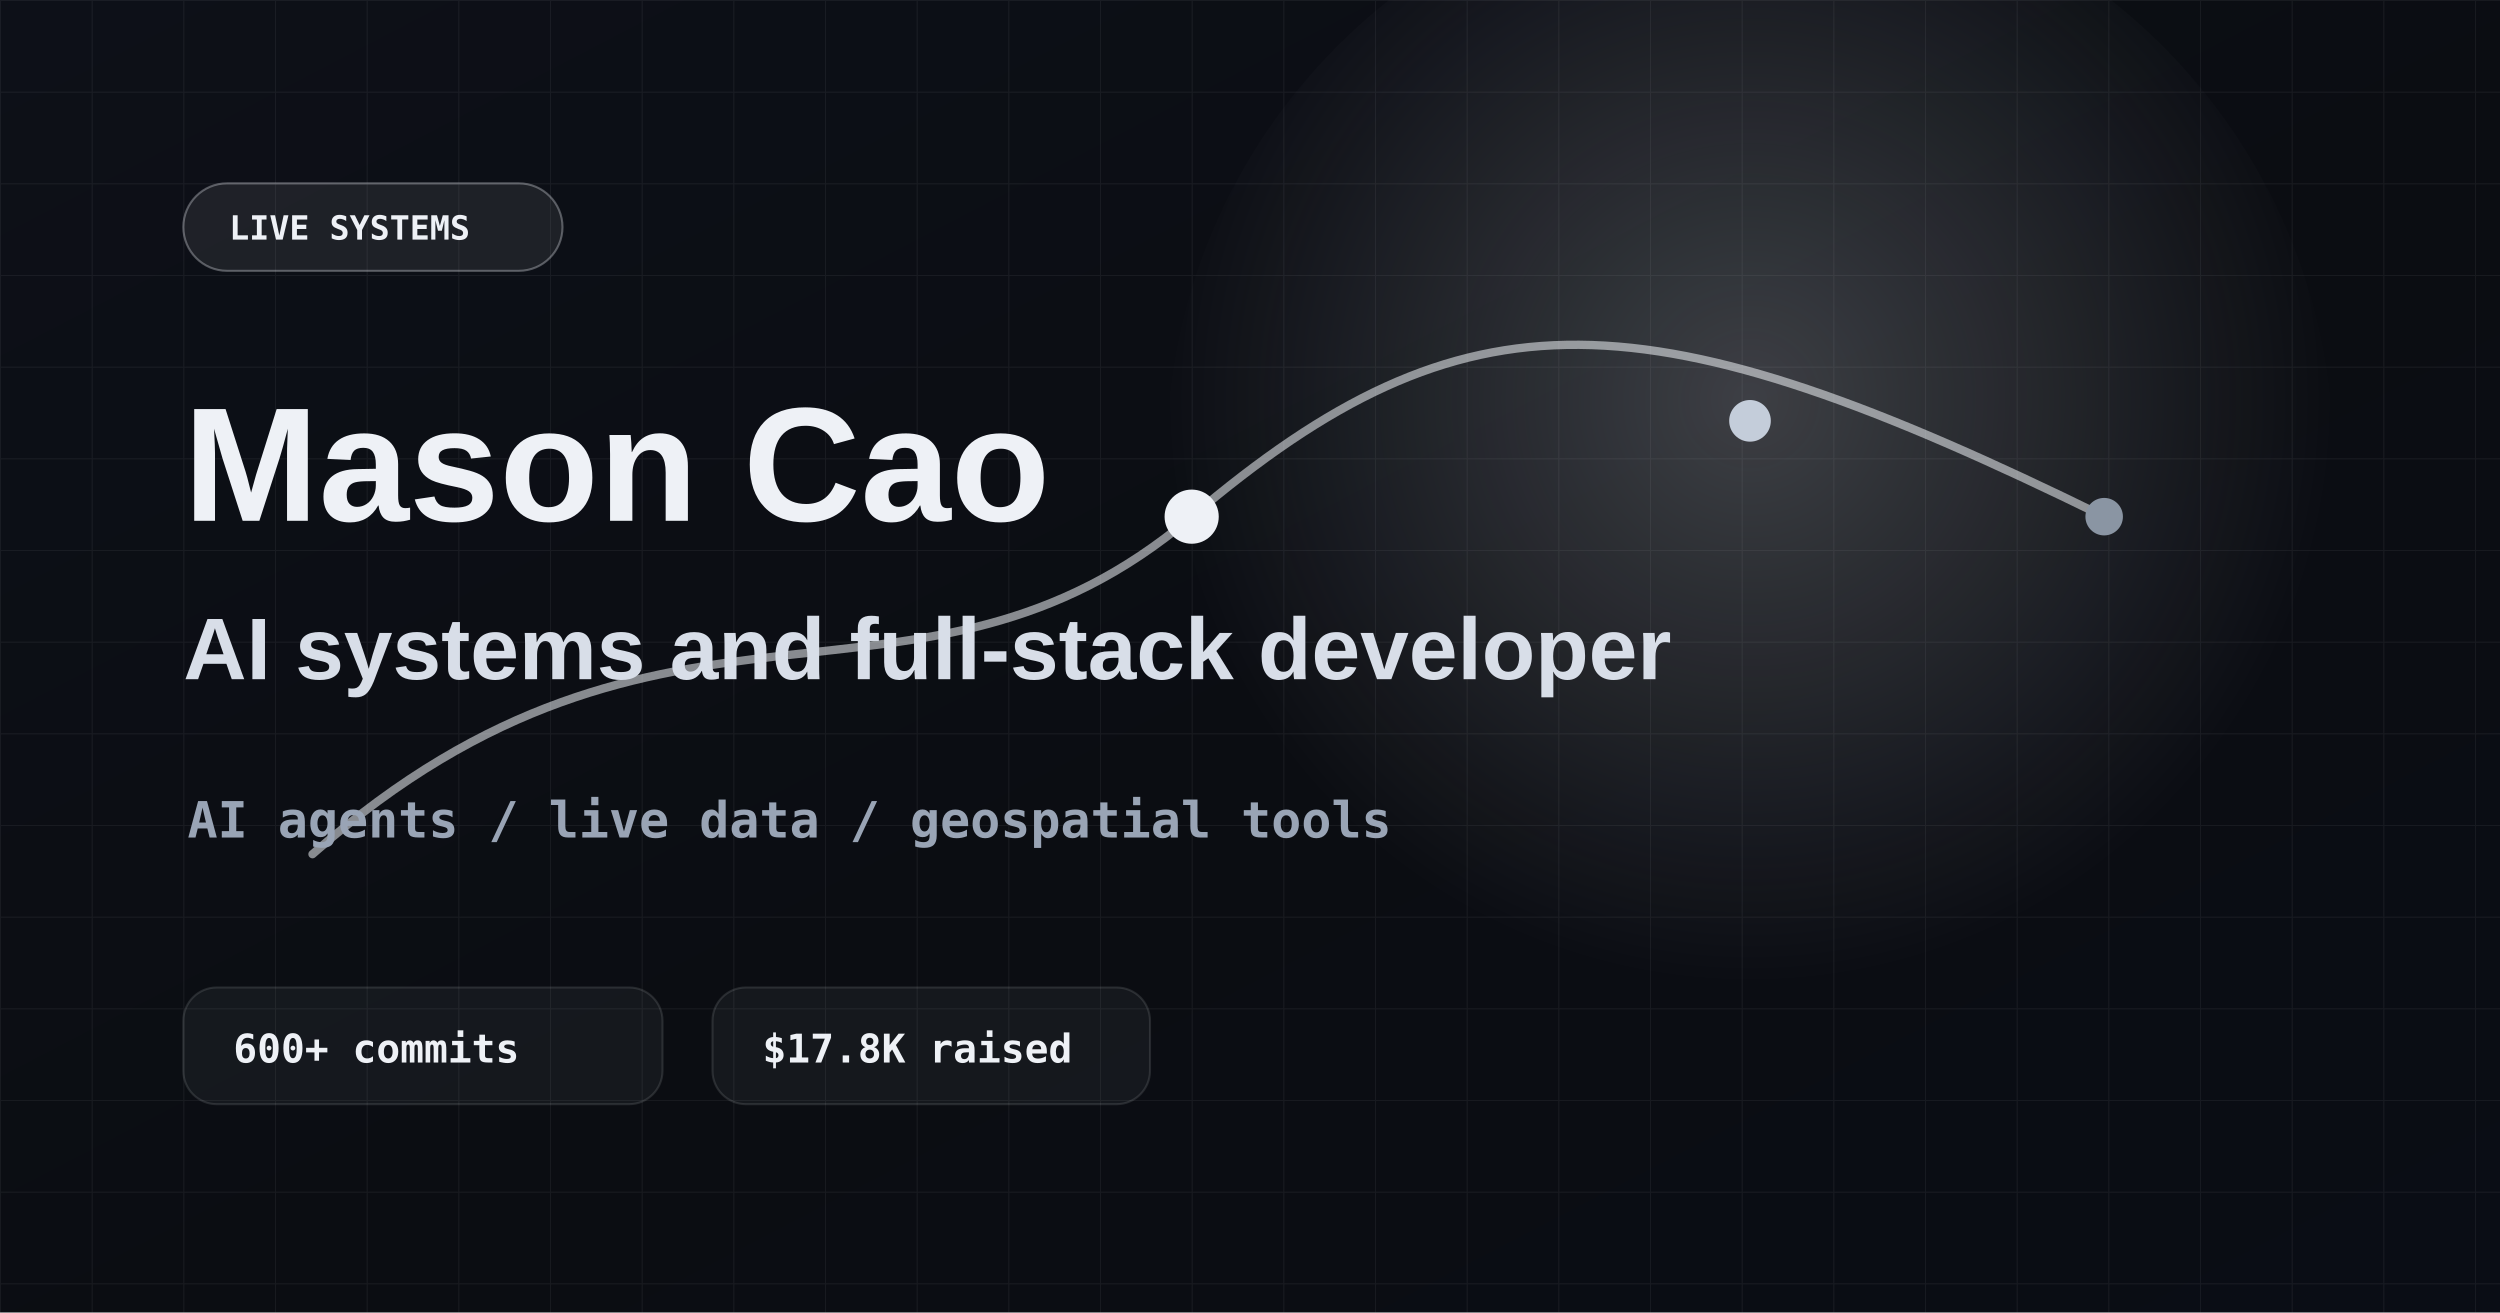
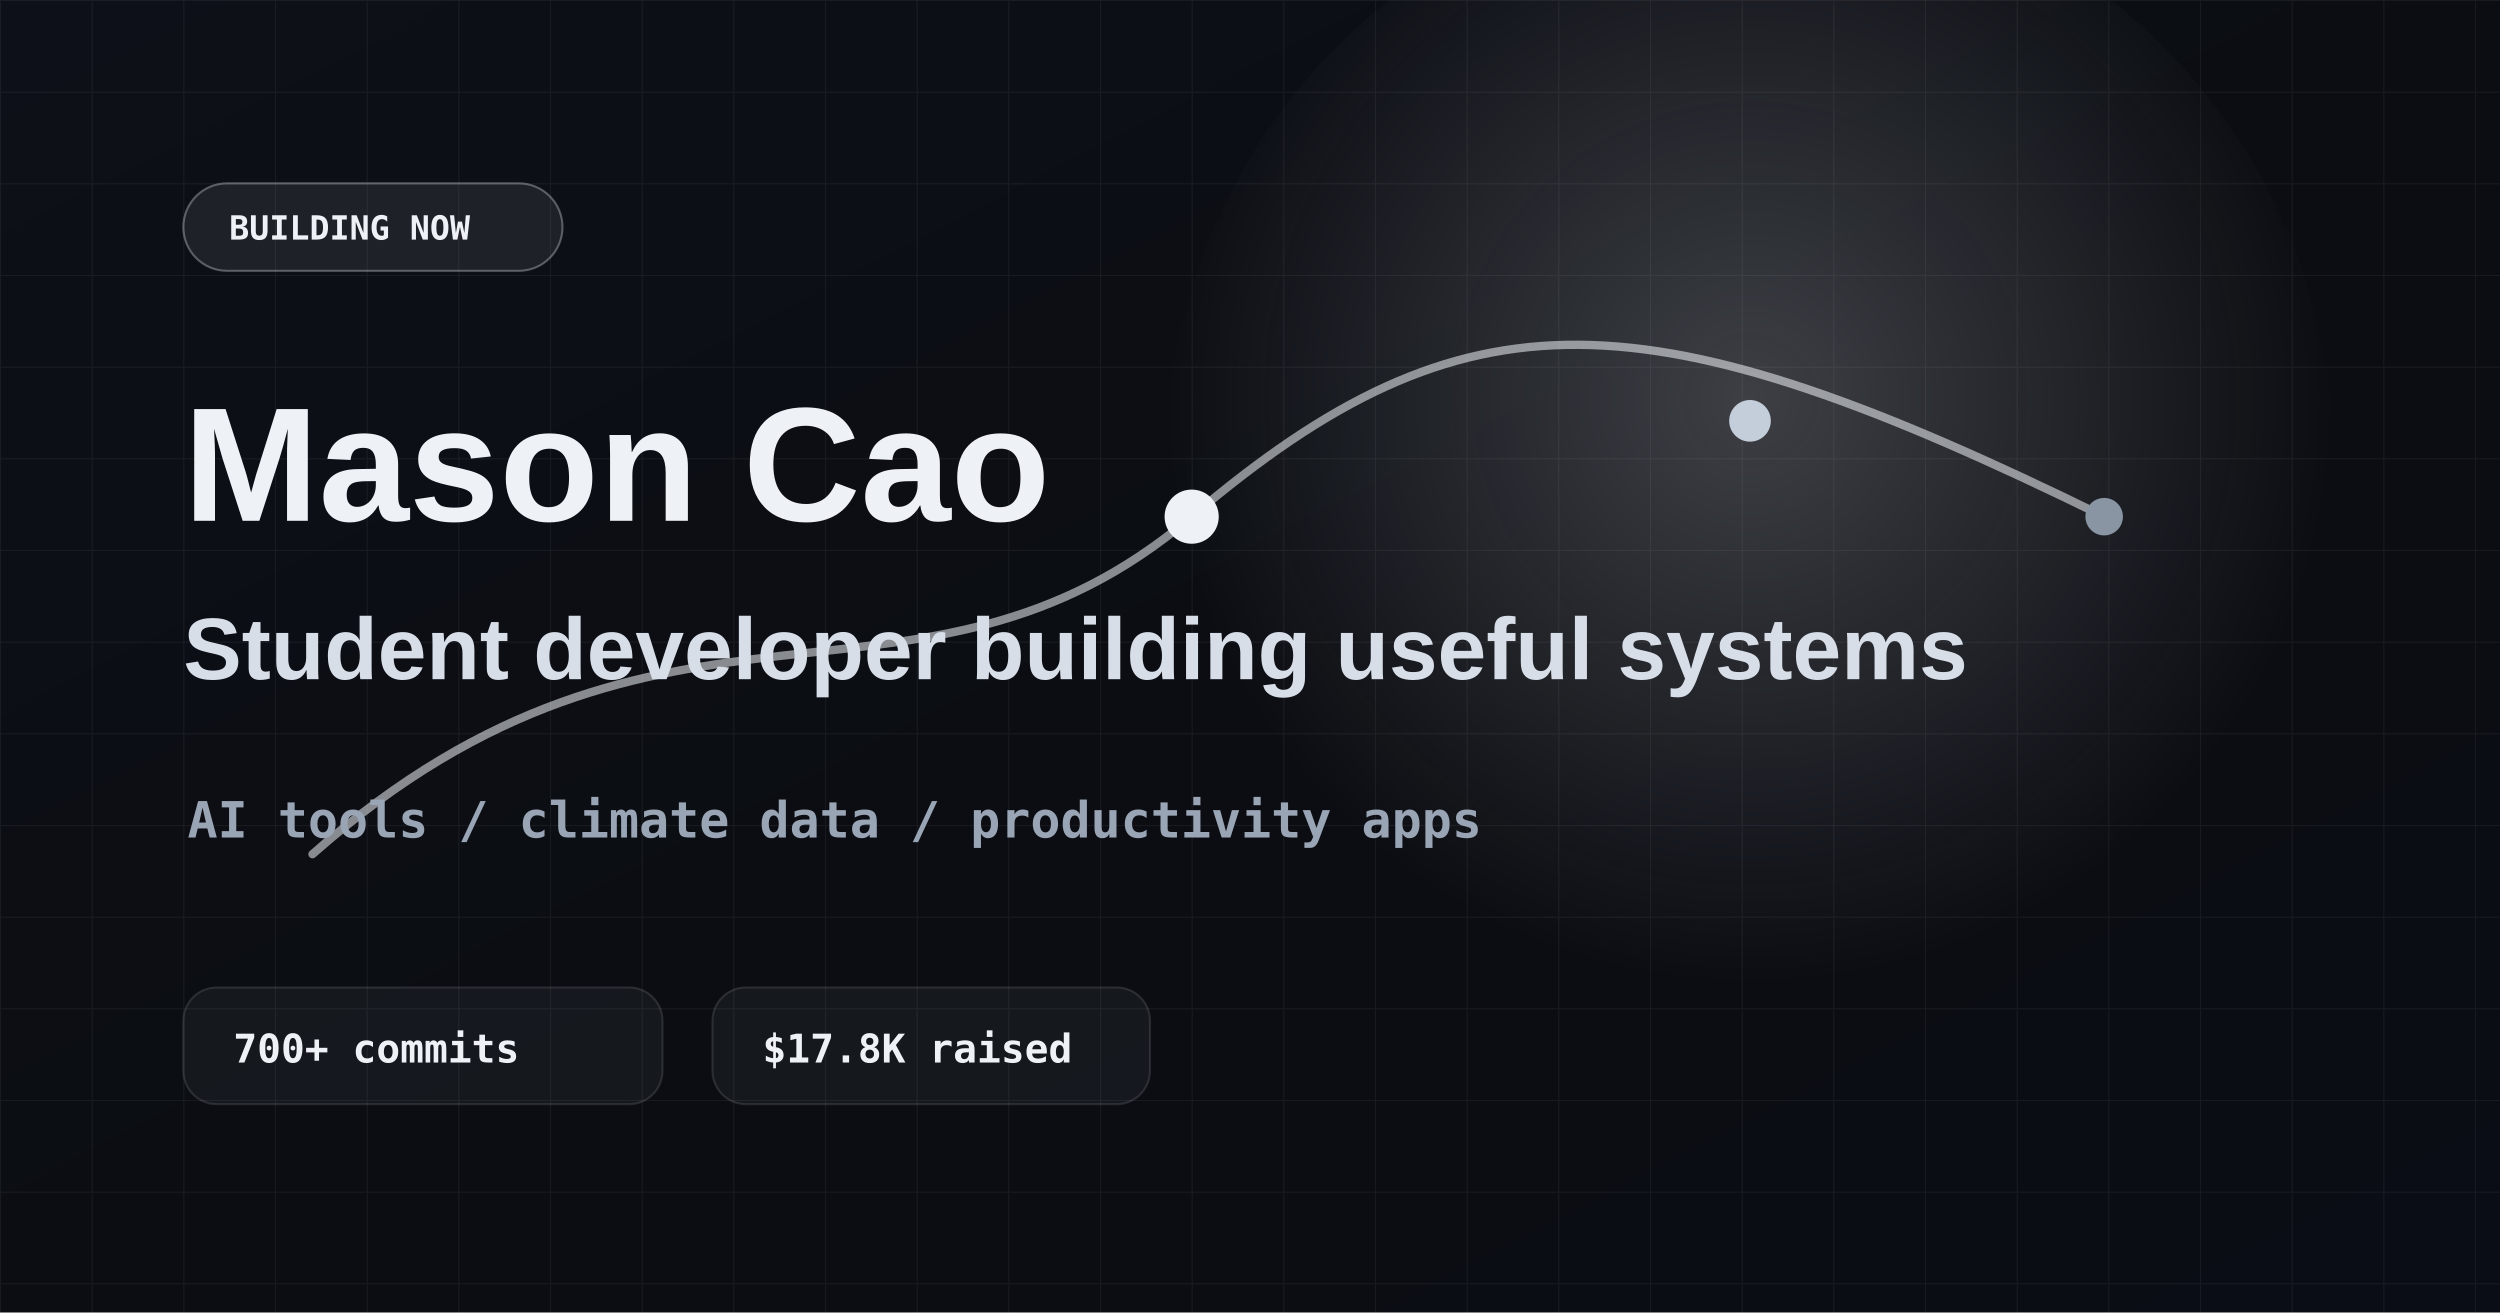
<svg xmlns="http://www.w3.org/2000/svg" width="1200" height="630" viewBox="0 0 1200 630" role="img" aria-labelledby="title desc">
  <defs>
    <linearGradient id="bg" x1="0" y1="0" x2="1" y2="1">
      <stop offset="0" stop-color="#0d1018" />
      <stop offset="0.55" stop-color="#0b0d12" />
      <stop offset="1" stop-color="#0a0d15" />
    </linearGradient>
    <radialGradient id="pulse" cx="50%" cy="45%" r="50%">
      <stop offset="0" stop-color="#eef1f6" stop-opacity="0.22" />
      <stop offset="1" stop-color="#eef1f6" stop-opacity="0" />
    </radialGradient>
    <pattern id="grid" width="44" height="44" patternUnits="userSpaceOnUse">
      <path d="M44 0H0V44" fill="none" stroke="#eef1f6" stroke-opacity="0.06" stroke-width="1" />
    </pattern>
  </defs>
  <rect width="1200" height="630" fill="url(#bg)" />
  <rect width="1200" height="630" fill="url(#grid)" />
  <circle cx="840" cy="220" r="280" fill="url(#pulse)" />
  <path d="M150 410C320 260 440 360 572 248S790 140 1010 248" fill="none" stroke="#eef1f6" stroke-width="4" stroke-linecap="round" stroke-opacity="0.55" />
  <circle cx="572" cy="248" r="13" fill="#eef1f6" />
  <circle cx="840" cy="202" r="10" fill="#c4cdda" />
  <circle cx="1010" cy="248" r="9" fill="#8a95a3" />
  <g transform="translate(88 88)">
    <rect x="0" y="0" width="182" height="42" rx="21" fill="#eef1f6" fill-opacity="0.08" stroke="#eef1f6" stroke-opacity="0.32" />
-     <text x="22" y="27" font-family="JetBrains Mono, Menlo, monospace" font-size="16" font-weight="800" fill="#eef1f6">LIVE SYSTEMS</text>
+     <text x="22" y="27" font-family="JetBrains Mono, Menlo, monospace" font-size="16" font-weight="800" fill="#eef1f6">BUILDING NOW</text>
  </g>
  <text x="88" y="250" font-family="Chivo, Arial, sans-serif" font-size="78" font-weight="800" fill="#eef1f6">Mason Cao</text>
-   <text x="88" y="326" font-family="Chivo, Arial, sans-serif" font-size="42" font-weight="700" fill="#d8dee8">AI systems and full-stack developer</text>
-   <text x="90" y="402" font-family="JetBrains Mono, Menlo, monospace" font-size="24" font-weight="700" fill="#99a4b5">AI agents / live data / geospatial tools</text>
+   <text x="88" y="326" font-family="Chivo, Arial, sans-serif" font-size="42" font-weight="700" fill="#d8dee8">Student developer building useful systems</text>
+   <text x="90" y="402" font-family="JetBrains Mono, Menlo, monospace" font-size="24" font-weight="700" fill="#99a4b5">AI tools / climate data / productivity apps</text>
  <g transform="translate(88 474)">
    <rect x="0" y="0" width="230" height="56" rx="16" fill="#eef1f6" fill-opacity="0.05" stroke="#eef1f6" stroke-opacity="0.12" />
-     <text x="24" y="36" font-family="JetBrains Mono, Menlo, monospace" font-size="19" font-weight="800" fill="#eef1f6">600+ commits</text>
+     <text x="24" y="36" font-family="JetBrains Mono, Menlo, monospace" font-size="19" font-weight="800" fill="#eef1f6">700+ commits</text>
  </g>
  <g transform="translate(342 474)">
    <rect x="0" y="0" width="210" height="56" rx="16" fill="#eef1f6" fill-opacity="0.05" stroke="#eef1f6" stroke-opacity="0.12" />
    <text x="24" y="36" font-family="JetBrains Mono, Menlo, monospace" font-size="19" font-weight="800" fill="#eef1f6">$17.8K raised</text>
  </g>
</svg>
